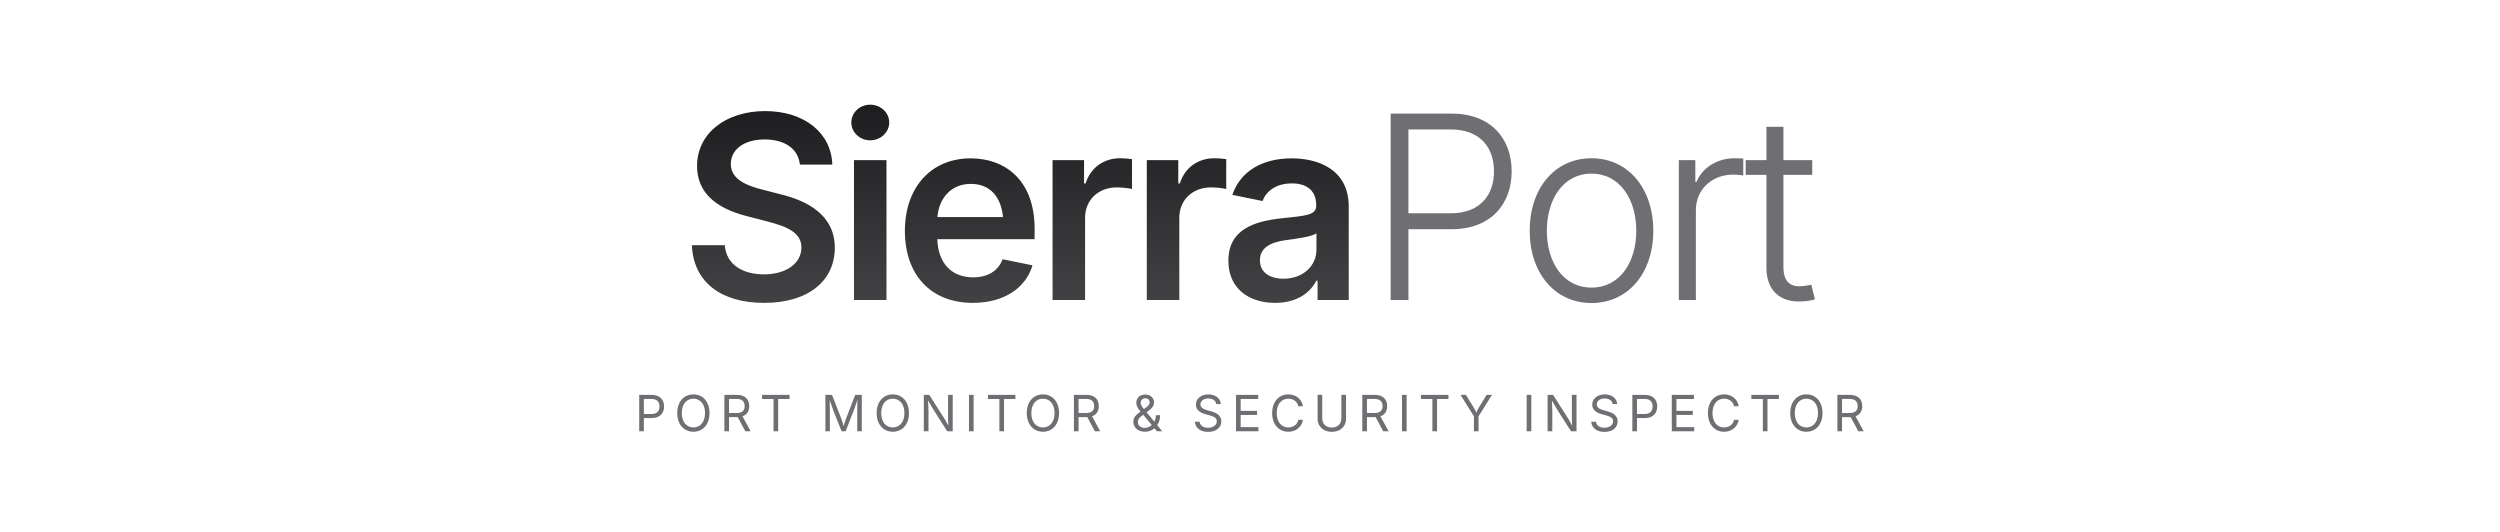
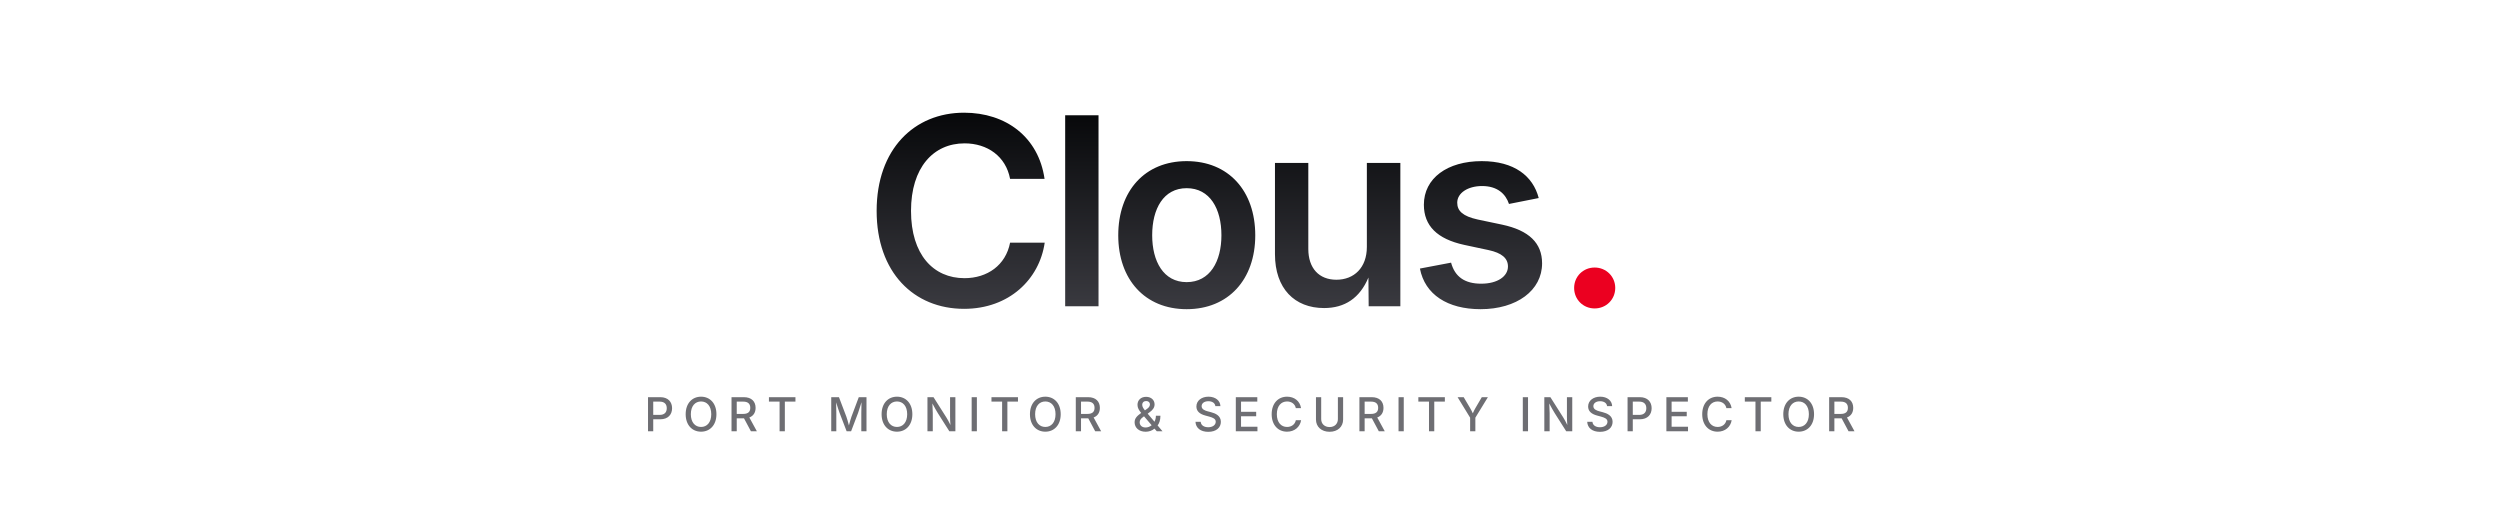
<svg xmlns="http://www.w3.org/2000/svg" viewBox="0 0 800 170" width="800" height="170" fill="none">
  <defs>
-     <linearGradient id="apple-light-wordmark" x1="0%" y1="0%" x2="0%" y2="100%">
-       <stop offset="0%" stop-color="#1D1D1F" />
-       <stop offset="100%" stop-color="#424245" />
+     <linearGradient id="clous-light-wordmark" x1="0%" y1="0%" x2="0%" y2="100%">
+       <stop offset="0%" stop-color="#07080A" />
+       <stop offset="100%" stop-color="#3A3A40" />
    </linearGradient>
  </defs>
-   <text x="400" y="96" text-anchor="middle" fill="url(#apple-light-wordmark)" font-family="-apple-system, BlinkMacSystemFont, 'SF Pro Display', 'Helvetica Neue', Inter, system-ui, sans-serif" font-size="82" font-weight="600" letter-spacing="-3.2">Sierra<tspan font-weight="300" fill="#6E6E73">Port</tspan>
+   <text x="400" y="98" text-anchor="middle" fill="url(#clous-light-wordmark)" font-family="-apple-system, BlinkMacSystemFont, 'SF Pro Display', 'Helvetica Neue', Inter, system-ui, sans-serif" font-size="84" font-weight="600" letter-spacing="-3.0">Clous<tspan fill="#EB0020">.</tspan>
  </text>
-   <text x="400" y="138" text-anchor="middle" fill="#6E6E73" font-family="-apple-system, BlinkMacSystemFont, 'SF Pro Text', 'Helvetica Neue', Inter, system-ui, sans-serif" font-size="16" font-weight="400" letter-spacing="2.4">PORT MONITOR &amp; SECURITY INSPECTOR</text>
+   <text x="400" y="138" text-anchor="middle" fill="#6E6E73" font-family="-apple-system, BlinkMacSystemFont, 'SF Pro Text', 'Helvetica Neue', Inter, system-ui, sans-serif" font-size="15" font-weight="500" letter-spacing="2.8">PORT MONITOR &amp; SECURITY INSPECTOR</text>
</svg>
